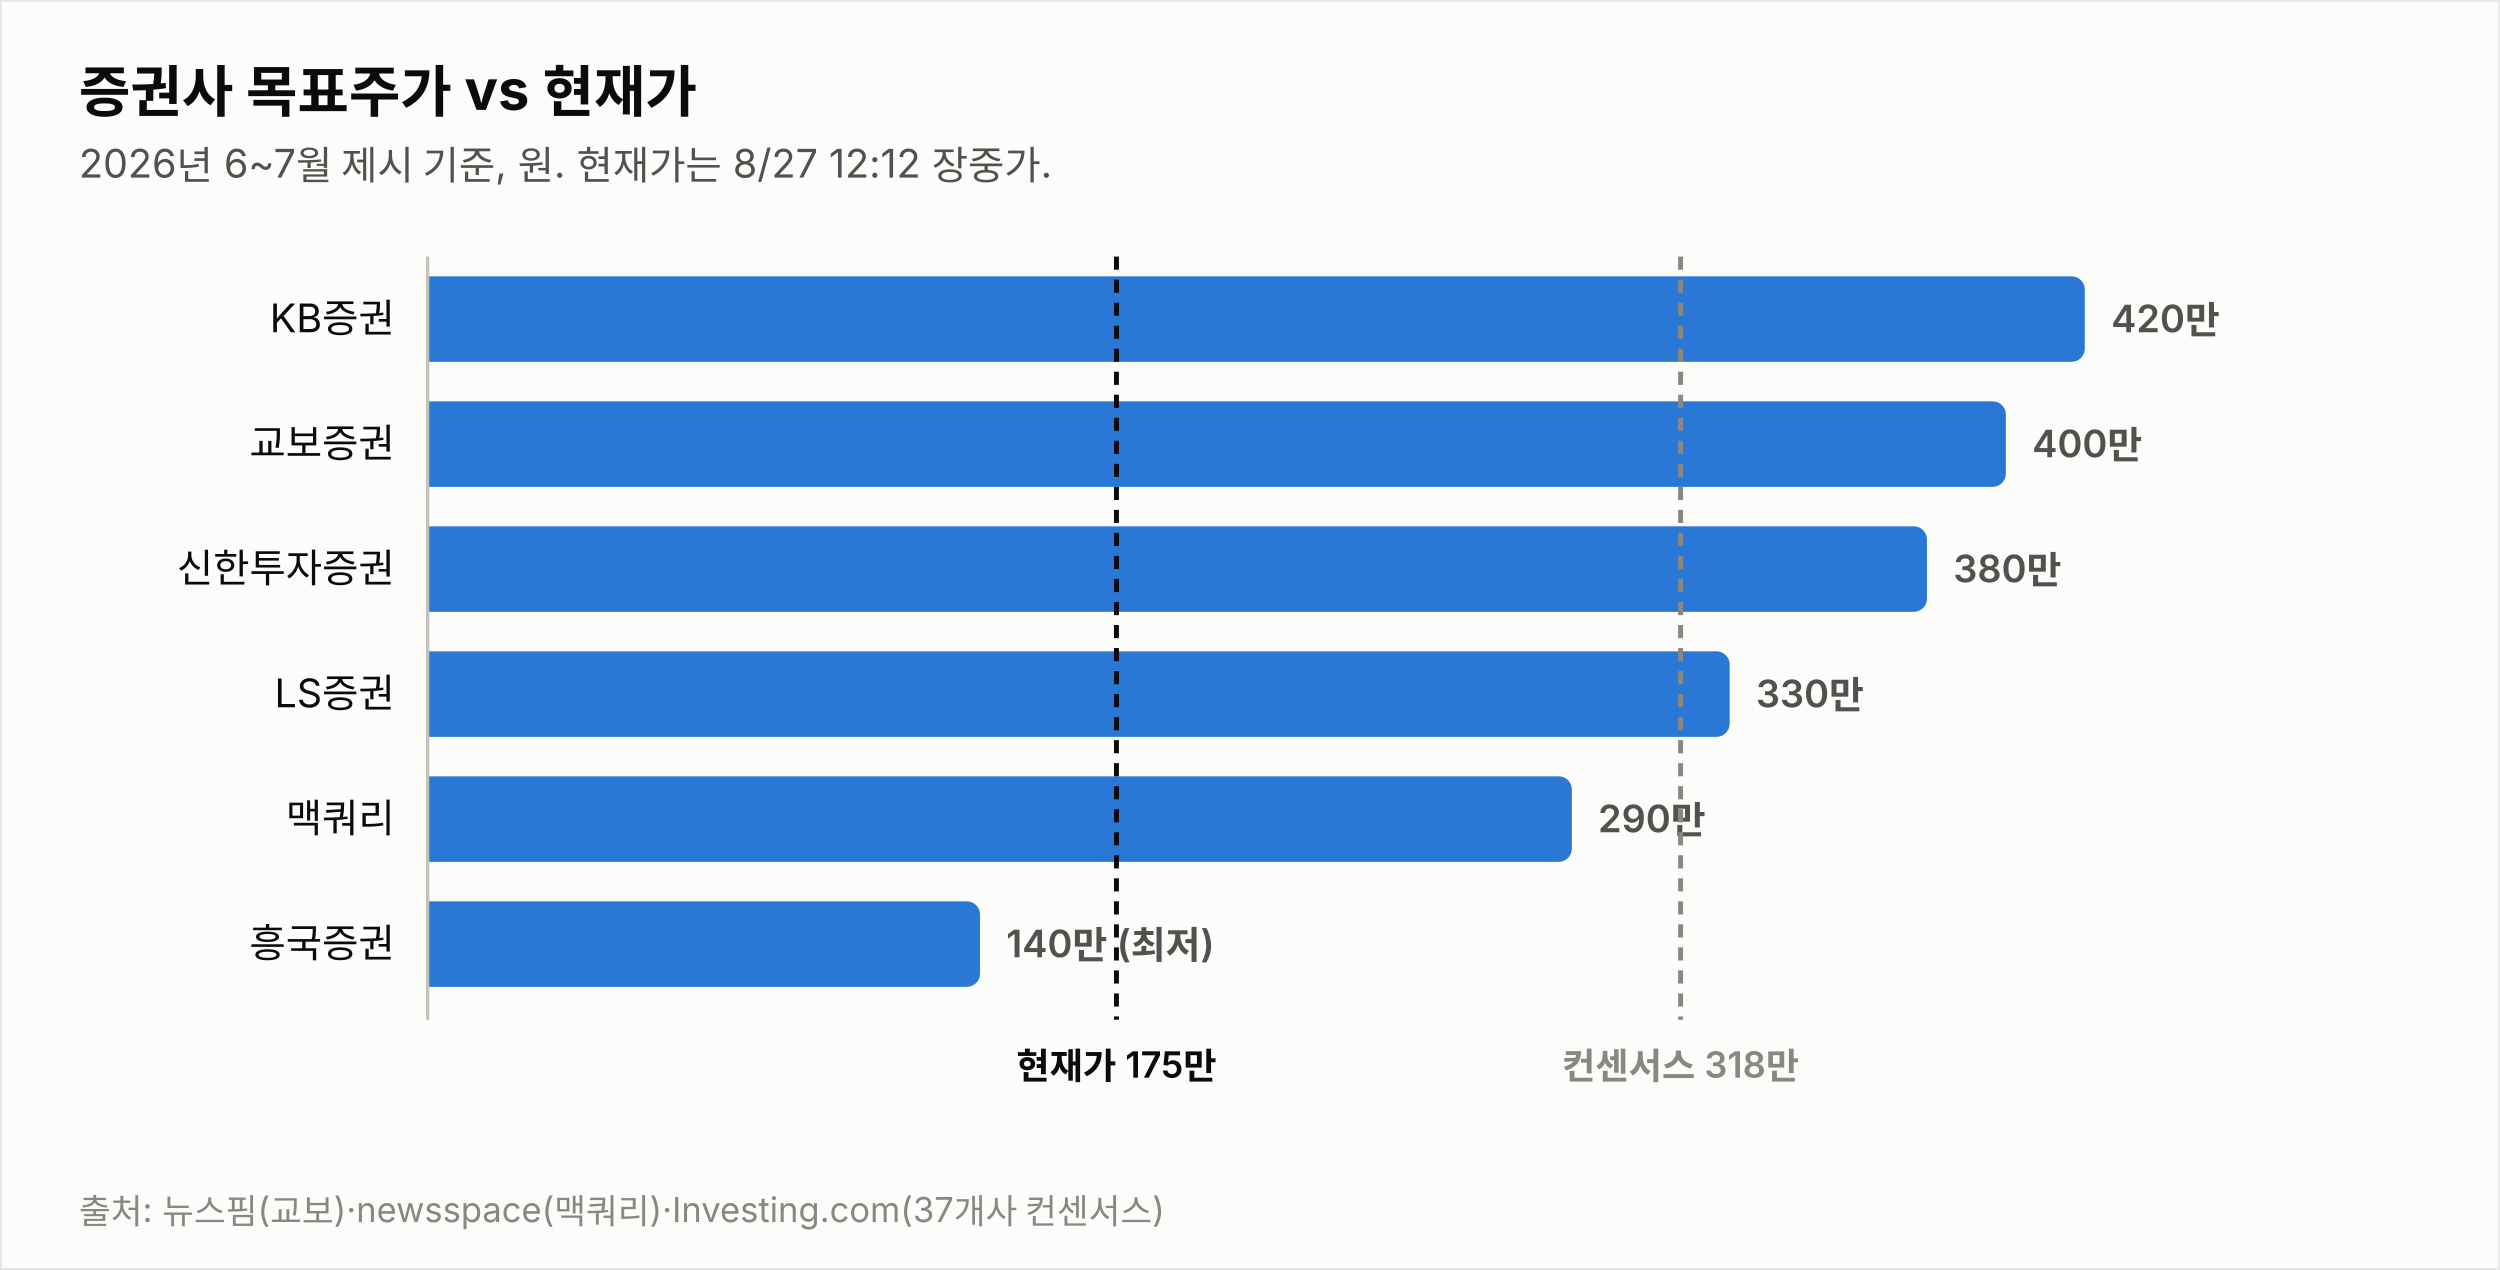
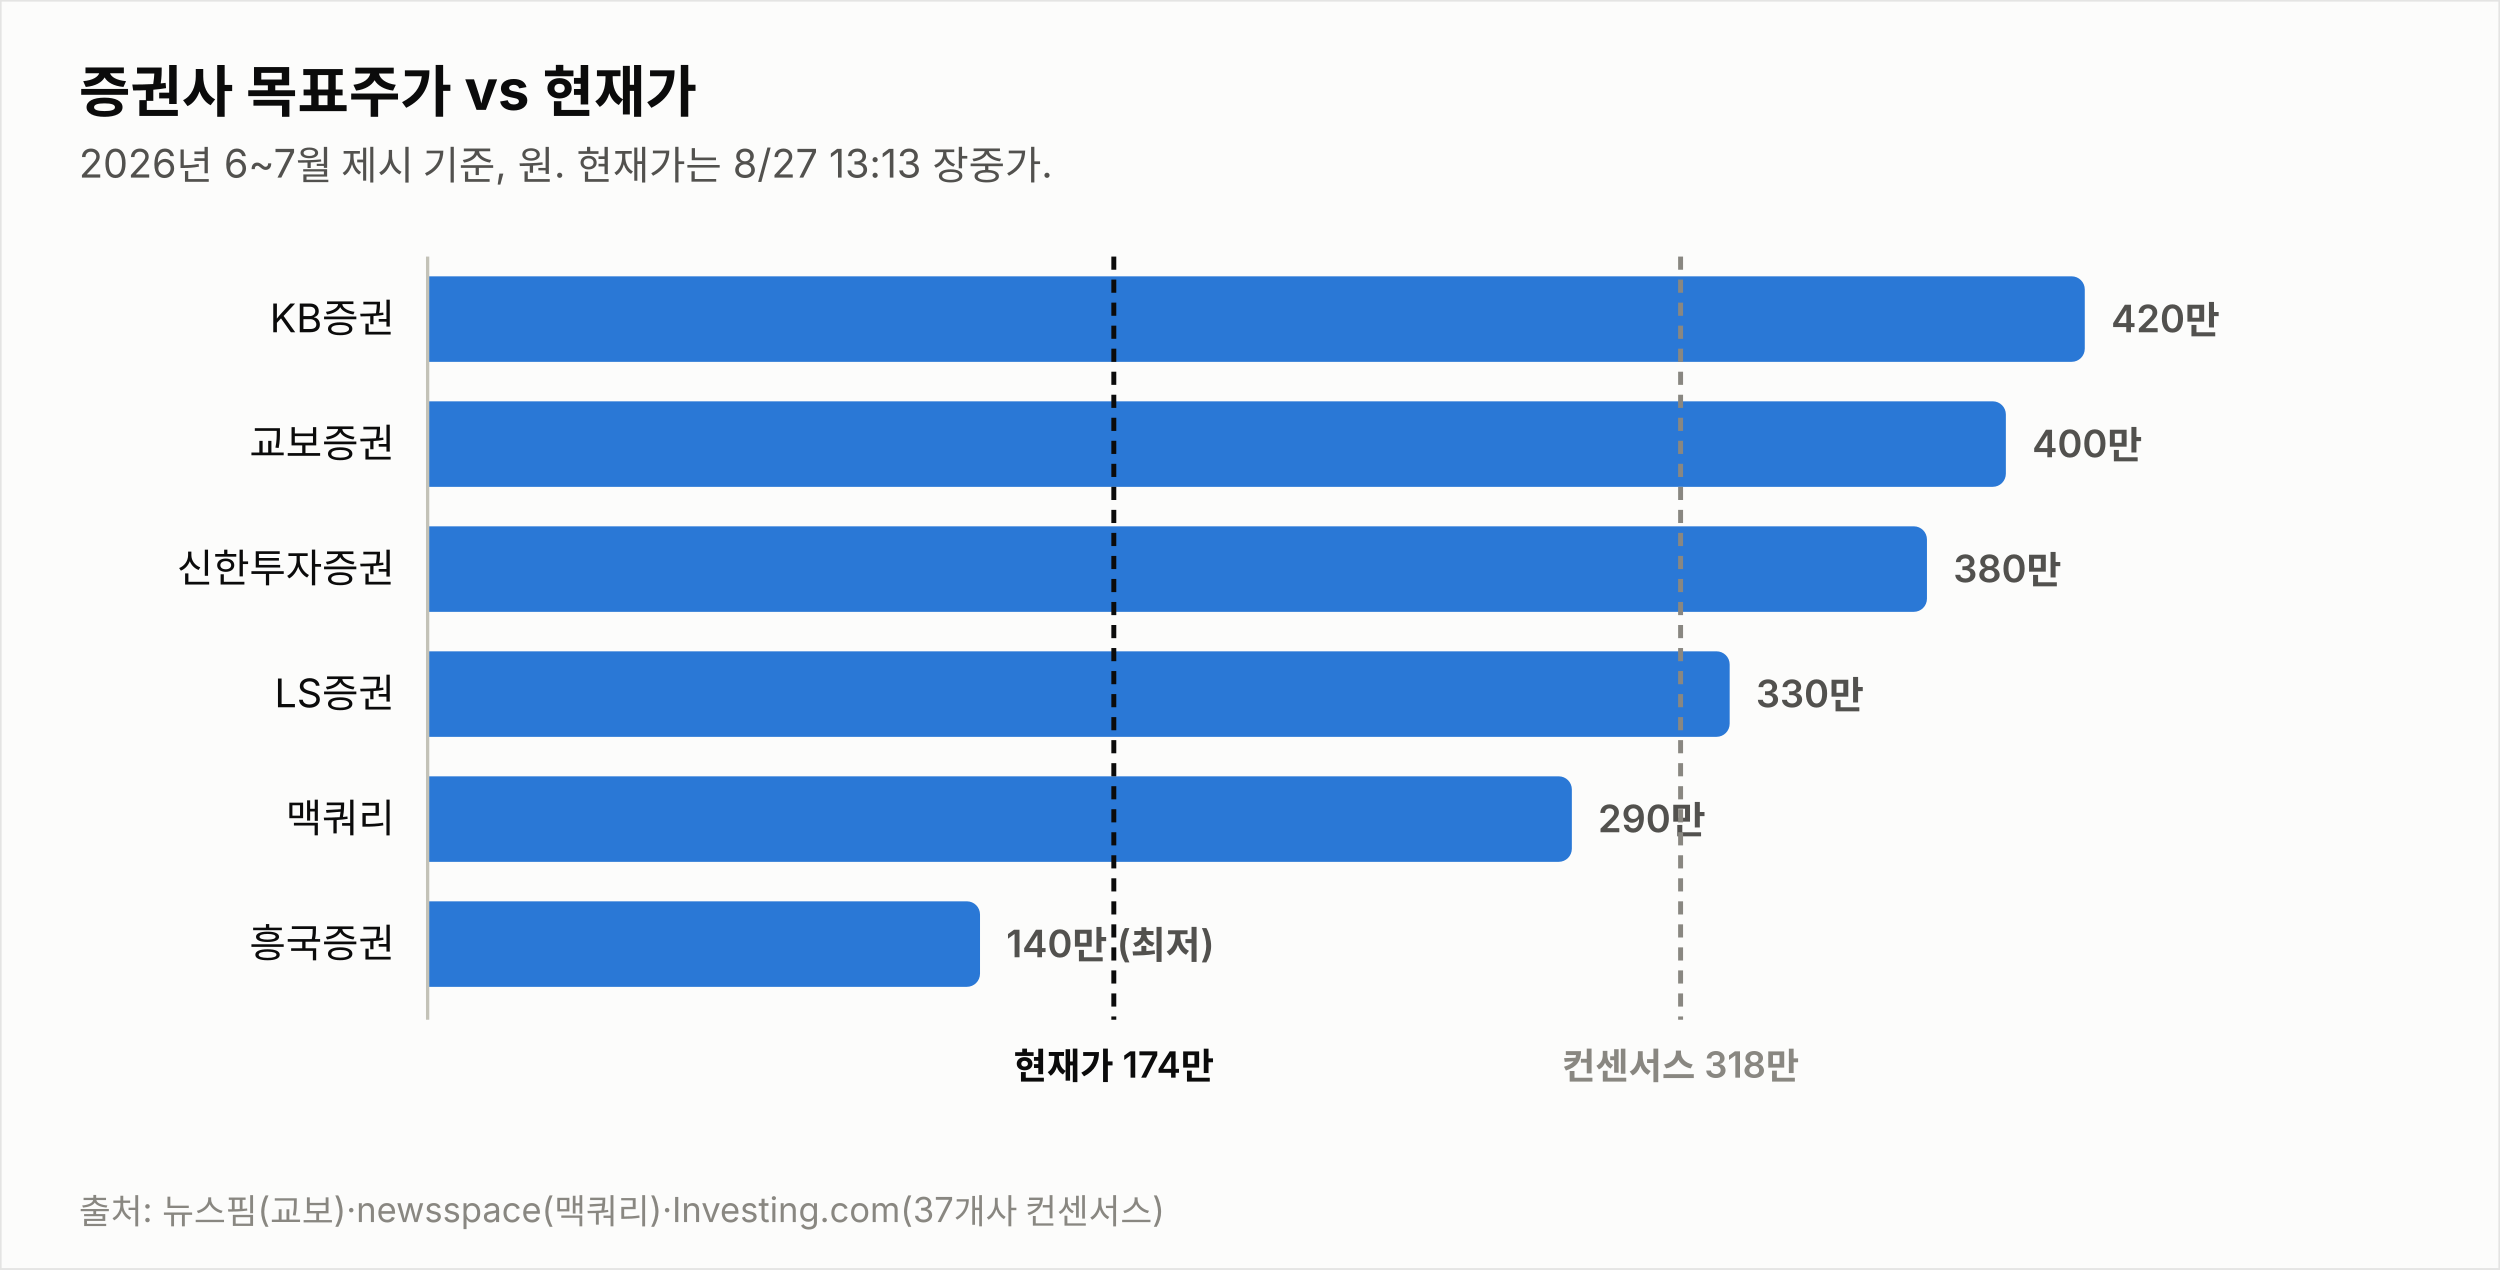
<svg xmlns="http://www.w3.org/2000/svg" width="760" height="386" viewBox="0 0 760 386" font-family="system-ui,-apple-system,&quot;Segoe UI&quot;,&quot;Malgun Gothic&quot;,&quot;Apple SD Gothic Neo&quot;,sans-serif">
  <rect width="760" height="386" fill="#fcfcfb" stroke="rgba(11,11,11,0.10)" />
  <text x="24" y="34" font-size="17" font-weight="700" fill="#0b0b0b">증권사 목표주가 vs 현재가</text>
-   <text x="24" y="54" font-size="12" fill="#52514e">2026년 6~7월 제시 기준, 원. 현재가는 8/27 12:12 장중가.</text>
+   <text x="24" y="54" font-size="12" fill="#52514e">2026년 6~7월 제시 기준, 원. 현재가는 8/27 13:13 장중가.</text>
  <text x="120" y="101.0" font-size="12" fill="#0b0b0b" text-anchor="end">KB증권</text>
  <path d="M130,84 h499.774 a4,4 0 0 1 4,4 v18 a4,4 0 0 1 -4,4 h-499.774 z" fill="#2a78d6" opacity="1.0" />
  <text x="641.8" y="101.0" font-size="11.5" font-weight="600" fill="#52514e" style="font-variant-numeric:tabular-nums">420만</text>
  <text x="120" y="139.0" font-size="12" fill="#0b0b0b" text-anchor="end">교보증권</text>
  <path d="M130,122 h475.784 a4,4 0 0 1 4,4 v18 a4,4 0 0 1 -4,4 h-475.784 z" fill="#2a78d6" opacity="1.0" />
  <text x="617.8" y="139.0" font-size="11.5" font-weight="600" fill="#52514e" style="font-variant-numeric:tabular-nums">400만</text>
  <text x="120" y="177.0" font-size="12" fill="#0b0b0b" text-anchor="end">신한투자증권</text>
  <path d="M130,160 h451.795 a4,4 0 0 1 4,4 v18 a4,4 0 0 1 -4,4 h-451.795 z" fill="#2a78d6" opacity="1.0" />
  <text x="593.8" y="177.0" font-size="11.5" font-weight="600" fill="#52514e" style="font-variant-numeric:tabular-nums">380만</text>
  <text x="120" y="215.0" font-size="12" fill="#0b0b0b" text-anchor="end">LS증권</text>
  <path d="M130,198 h391.822 a4,4 0 0 1 4,4 v18 a4,4 0 0 1 -4,4 h-391.822 z" fill="#2a78d6" opacity="1.0" />
  <text x="533.8" y="215.0" font-size="11.5" font-weight="600" fill="#52514e" style="font-variant-numeric:tabular-nums">330만</text>
  <text x="120" y="253.0" font-size="12" fill="#0b0b0b" text-anchor="end">맥쿼리</text>
  <path d="M130,236 h343.844 a4,4 0 0 1 4,4 v18 a4,4 0 0 1 -4,4 h-343.844 z" fill="#2a78d6" opacity="1.0" />
  <text x="485.8" y="253.0" font-size="11.5" font-weight="600" fill="#52514e" style="font-variant-numeric:tabular-nums">290만</text>
  <text x="120" y="291.0" font-size="12" fill="#0b0b0b" text-anchor="end">흥국증권</text>
  <path d="M130,274 h163.925 a4,4 0 0 1 4,4 v18 a4,4 0 0 1 -4,4 h-163.925 z" fill="#2a78d6" opacity="1.0" />
  <text x="305.9" y="291.0" font-size="11.5" font-weight="600" fill="#52514e" style="font-variant-numeric:tabular-nums">140만 (최저)</text>
  <line x1="130" y1="78" x2="130" y2="310" stroke="#c3c2b7" stroke-width="1" />
-   <line x1="339.4" y1="78" x2="339.4" y2="310" stroke="#0b0b0b" stroke-width="1.5" stroke-dasharray="4 3" />
-   <text x="339.4" y="328" font-size="11" font-weight="600" fill="#0b0b0b" text-anchor="middle">현재가 175만</text>
+   <line x1="338.6" y1="78" x2="338.6" y2="310" stroke="#0b0b0b" stroke-width="1.5" stroke-dasharray="4 3" />
+   <text x="338.6" y="328" font-size="11" font-weight="600" fill="#0b0b0b" text-anchor="middle">현재가 174만</text>
  <line x1="510.9" y1="78" x2="510.9" y2="310" stroke="#898781" stroke-width="1.5" stroke-dasharray="4 3" />
  <text x="510.9" y="328" font-size="11" font-weight="600" fill="#898781" text-anchor="middle">컨센서스 318만</text>
  <text x="24" y="372" font-size="10.5" fill="#898781">출처: 뉴스핌(교보)·newsspace(맥쿼리)·Investing.com(37개사 컨센서스)</text>
</svg>
